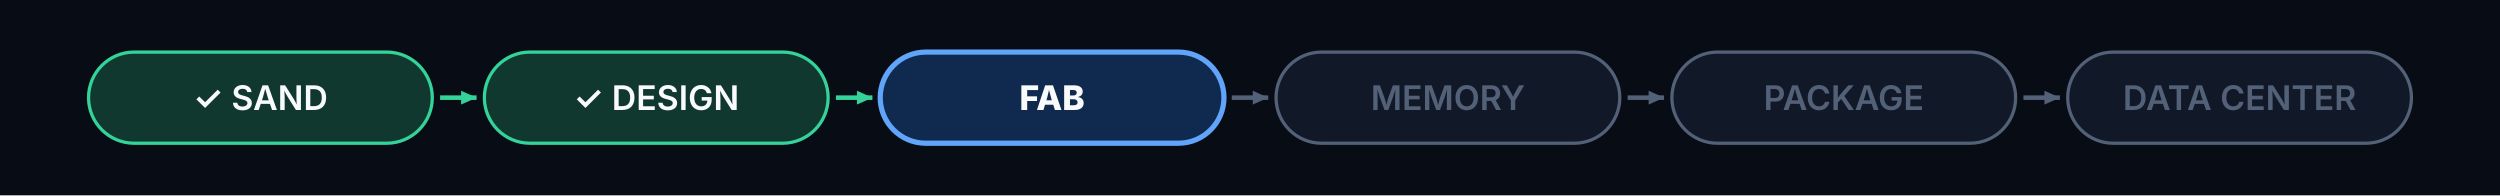
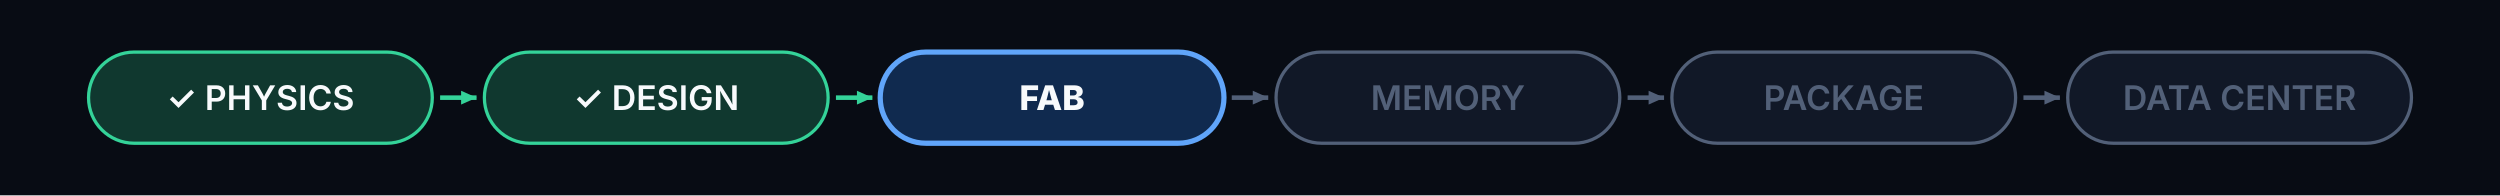
<svg xmlns="http://www.w3.org/2000/svg" viewBox="0 0 1920 150" font-family="Inter, -apple-system, sans-serif">
  <rect width="1920" height="150" fill="#080c14" />
  <rect x="68" y="40" width="264" height="70" rx="35" fill="#10382f" stroke="#34d399" stroke-width="2.5" />
-   <text x="200" y="75" text-anchor="middle" dominant-baseline="central" font-size="26" font-weight="600" fill="#f8fafc">✓ SAND</text>
+   <text x="200" y="75" text-anchor="middle" dominant-baseline="central" font-size="26" font-weight="600" fill="#f8fafc">✓ PHYSICS</text>
  <line x1="338" y1="75" x2="366" y2="75" stroke="#34d399" stroke-width="3.5" />
  <polygon points="366,75 354.13,80.301 354.13,69.699" fill="#34d399" />
  <rect x="372" y="40" width="264" height="70" rx="35" fill="#10382f" stroke="#34d399" stroke-width="2.5" />
  <text x="504" y="75" text-anchor="middle" dominant-baseline="central" font-size="26" font-weight="600" fill="#f8fafc">✓ DESIGN</text>
  <line x1="642" y1="75" x2="670" y2="75" stroke="#34d399" stroke-width="3.5" />
  <polygon points="670,75 658.13,80.301 658.13,69.699" fill="#34d399" />
  <rect x="676" y="40" width="264" height="70" rx="35" fill="#102a4f" stroke="#60a5fa" stroke-width="4" />
  <text x="808" y="75" text-anchor="middle" dominant-baseline="central" font-size="26" font-weight="800" fill="#f8fafc">FAB</text>
  <line x1="946" y1="75" x2="974" y2="75" stroke="#526078" stroke-width="3.5" />
  <polygon points="974,75 962.13,80.301 962.13,69.699" fill="#526078" />
  <rect x="980" y="40" width="264" height="70" rx="35" fill="#111827" stroke="#526078" stroke-width="2.5" />
  <text x="1112" y="75" text-anchor="middle" dominant-baseline="central" font-size="26" font-weight="600" fill="#526078">MEMORY</text>
  <line x1="1250" y1="75" x2="1278" y2="75" stroke="#526078" stroke-width="3.5" />
  <polygon points="1278,75 1266.13,80.301 1266.13,69.699" fill="#526078" />
  <rect x="1284" y="40" width="264" height="70" rx="35" fill="#111827" stroke="#526078" stroke-width="2.5" />
  <text x="1416" y="75" text-anchor="middle" dominant-baseline="central" font-size="26" font-weight="600" fill="#526078">PACKAGE</text>
  <line x1="1554" y1="75" x2="1582" y2="75" stroke="#526078" stroke-width="3.5" />
  <polygon points="1582,75 1570.13,80.301 1570.13,69.699" fill="#526078" />
  <rect x="1588" y="40" width="264" height="70" rx="35" fill="#111827" stroke="#526078" stroke-width="2.5" />
  <text x="1720" y="75" text-anchor="middle" dominant-baseline="central" font-size="26" font-weight="600" fill="#526078">DATA CENTER</text>
</svg>
